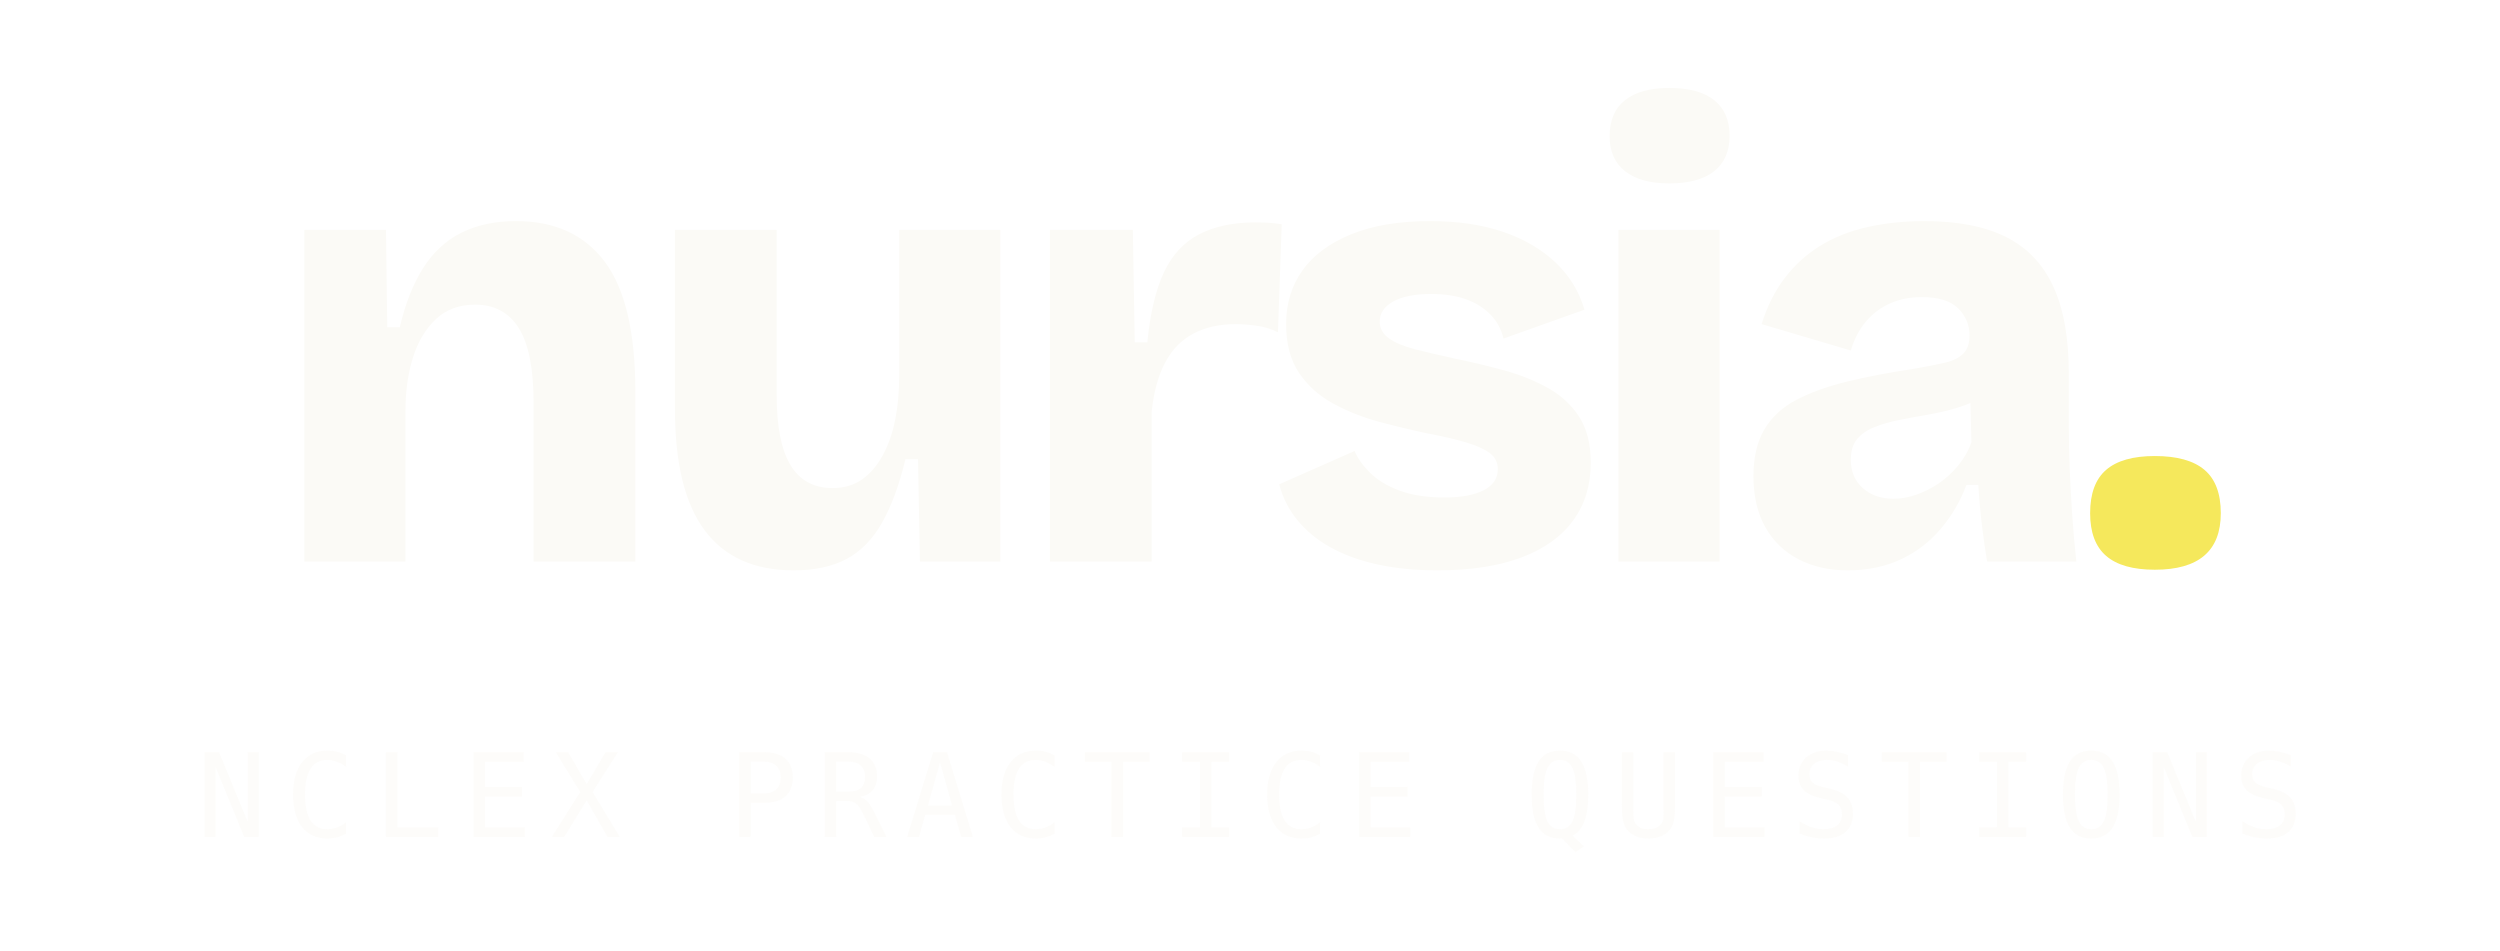
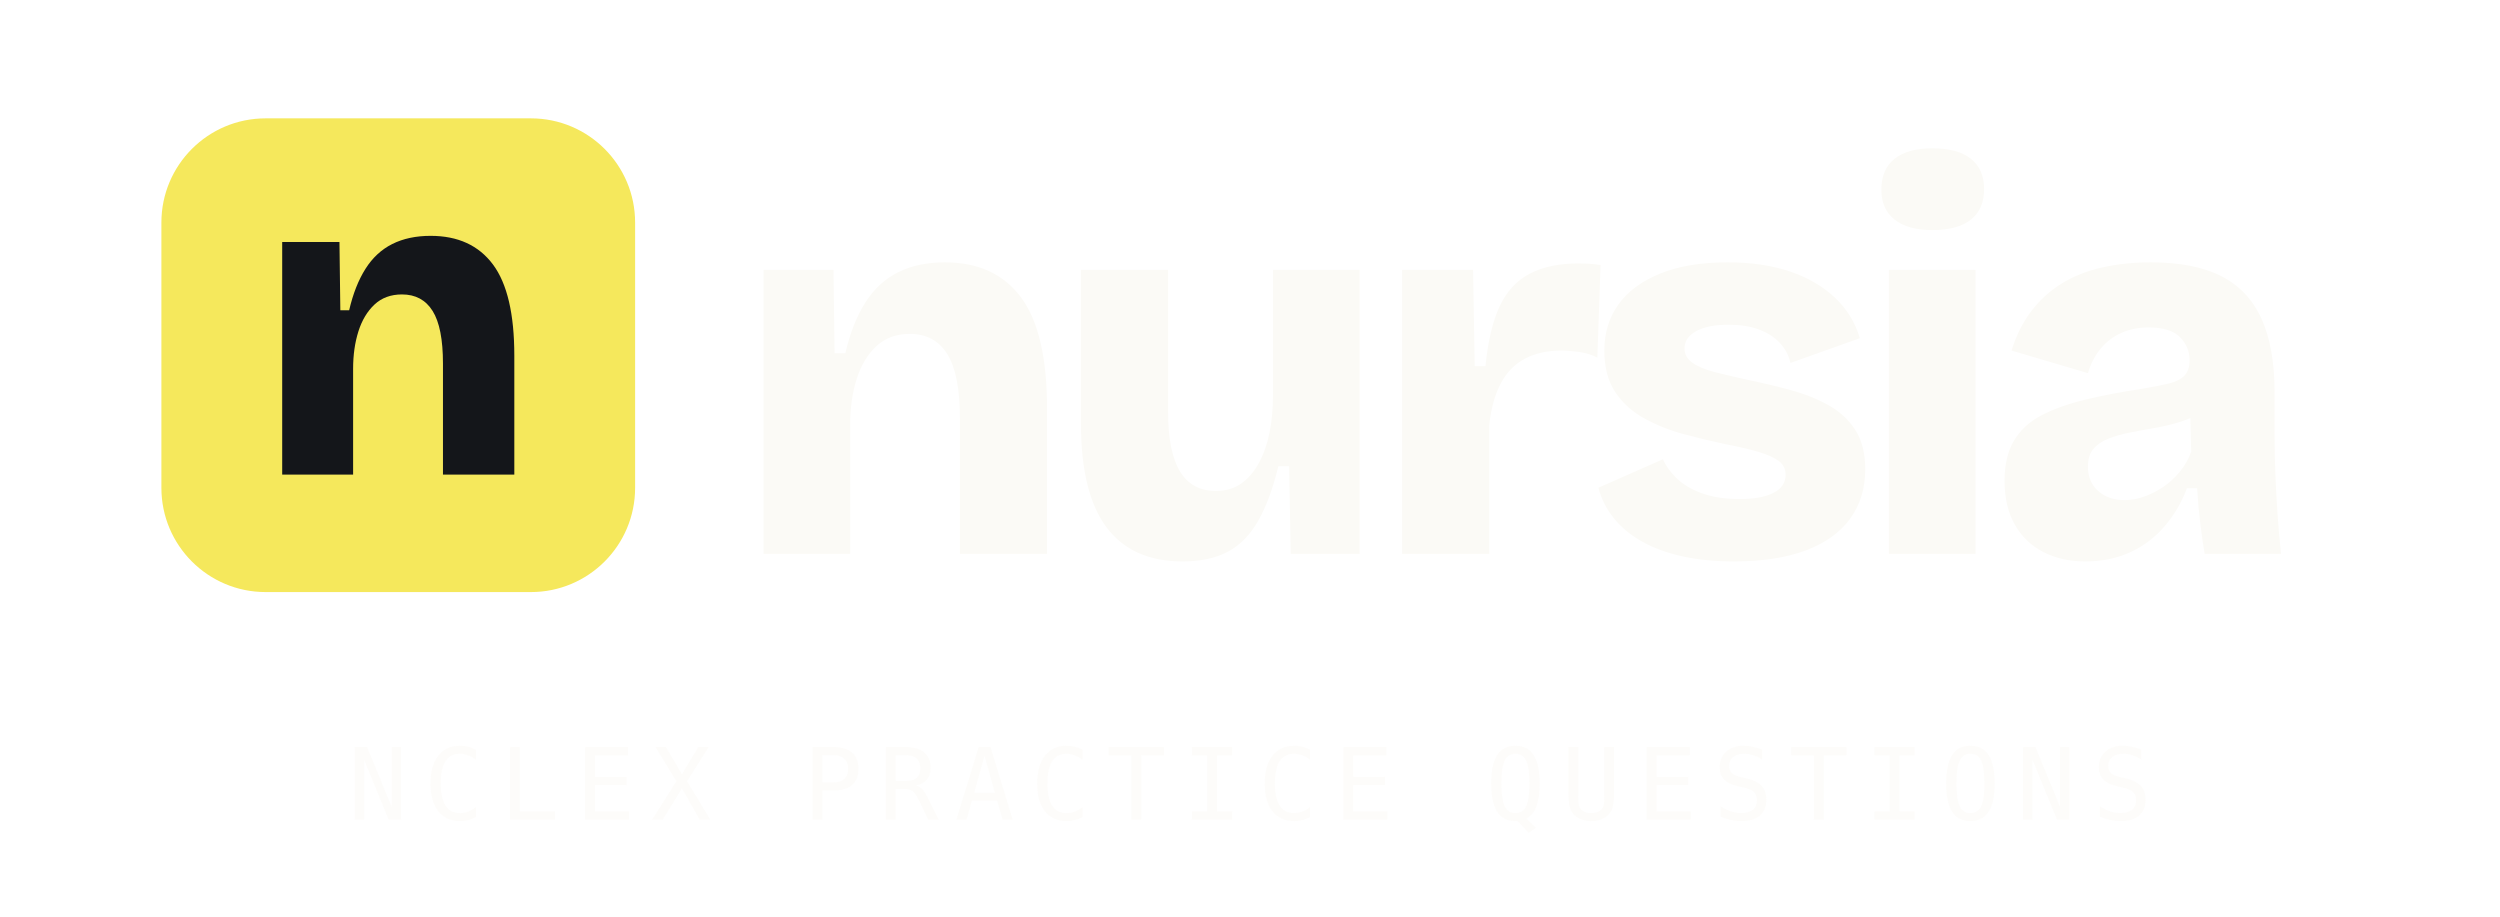
- <svg xmlns="http://www.w3.org/2000/svg" viewBox="0 0 398 151.3" width="398" height="151.3" role="img" aria-label="Nursia — NCLEX practice questions">
-   <g transform="translate(42.25 89.4)">
-     <path d="M22.3 0L6.2 0L6.2 -31.8L6.2 -52.8L19.2 -52.8L19.4 -37.3L21.4 -37.3Q22.7 -42.9 25.1 -46.7Q27.5 -50.5 31.2 -52.35Q34.9 -54.2 39.9 -54.2L39.9 -54.2Q49.2 -54.2 54.05 -47.7Q58.9 -41.2 58.9 -27L58.9 -27L58.9 0L42.7 0L42.7 -25.2Q42.7 -33.4 40.35 -37.15Q38 -40.9 33.4 -40.9L33.4 -40.9Q29.6 -40.9 27.15 -38.6Q24.7 -36.3 23.5 -32.5Q22.3 -28.7 22.3 -24L22.3 -24L22.3 0" fill="#FBFAF6" />
-     <path d="M84.1 1.4L84.1 1.4Q74.7 1.4 69.95 -4.95Q65.2 -11.3 65.2 -24.3L65.2 -24.3L65.2 -52.8L81.4 -52.8L81.4 -26.4Q81.4 -19 83.6 -15.35Q85.8 -11.7 90.3 -11.7L90.3 -11.7Q93 -11.7 94.95 -13.05Q96.9 -14.4 98.25 -16.85Q99.6 -19.3 100.25 -22.5Q100.9 -25.7 100.9 -29.5L100.9 -29.5L100.9 -52.8L117 -52.8L117 -21.4L117 0L104.2 0L103.9 -16.3L101.9 -16.3Q100.4 -10.1 98.15 -6.15Q95.9 -2.2 92.5 -0.4Q89.1 1.4 84.1 1.4" fill="#FBFAF6" />
-     <path d="M141.1 0L124.9 0L124.9 -24.5L124.9 -52.8L138.1 -52.8L138.4 -34.9L140.4 -34.9Q141.1 -41.9 143.05 -46.05Q145 -50.2 148.65 -52.1Q152.3 -54 157.7 -54L157.7 -54Q158.5 -54 159.5 -53.95Q160.5 -53.9 161.8 -53.7L161.8 -53.7L161.2 -36.5Q159.6 -37.3 157.75 -37.55Q155.9 -37.8 154.5 -37.8L154.5 -37.8Q150.6 -37.8 147.75 -36.3Q144.9 -34.8 143.25 -31.7Q141.6 -28.6 141.1 -23.9L141.1 -23.9L141.1 0" fill="#FBFAF6" />
-     <path d="M186.6 1.4L186.6 1.4Q181.3 1.4 177 0.45Q172.7 -0.5 169.5 -2.3Q166.3 -4.1 164.25 -6.65Q162.2 -9.2 161.4 -12.3L161.4 -12.3L173.4 -17.6Q174.1 -15.9 175.85 -14.15Q177.6 -12.4 180.55 -11.3Q183.5 -10.2 187.7 -10.2L187.7 -10.2Q191.7 -10.2 193.95 -11.35Q196.2 -12.5 196.2 -14.7L196.2 -14.7Q196.2 -16.3 194.95 -17.25Q193.7 -18.2 191.2 -18.95Q188.7 -19.7 185 -20.4L185 -20.4Q181.2 -21.2 177.3 -22.25Q173.4 -23.3 170 -25.15Q166.6 -27 164.55 -30.05Q162.5 -33.1 162.5 -37.8L162.5 -37.8Q162.5 -42.7 165.1 -46.35Q167.7 -50 172.85 -52.1Q178 -54.2 185.4 -54.2L185.4 -54.2Q192 -54.2 197 -52.5Q202 -50.8 205.35 -47.65Q208.7 -44.5 210 -40.1L210 -40.1L197.1 -35.5Q196.6 -37.7 195.05 -39.3Q193.5 -40.9 191.15 -41.75Q188.8 -42.6 185.6 -42.6L185.6 -42.6Q181.7 -42.6 179.55 -41.4Q177.4 -40.2 177.4 -38.2L177.4 -38.2Q177.4 -36.6 178.85 -35.55Q180.3 -34.5 183 -33.8Q185.7 -33.1 189.4 -32.3L189.4 -32.3Q193.3 -31.5 197.15 -30.45Q201 -29.4 204.15 -27.65Q207.3 -25.9 209.15 -23.05Q211 -20.2 211 -15.7L211 -15.7Q211 -10.4 208.2 -6.55Q205.4 -2.7 199.95 -0.65Q194.5 1.4 186.6 1.4" fill="#FBFAF6" />
-     <path d="M231.5 0L215.4 0L215.4 -52.8L231.5 -52.8L231.5 0M223.5 -60.2L223.5 -60.2Q218.9 -60.2 216.45 -62.15Q214 -64.1 214 -67.7L214 -67.7Q214 -71.5 216.45 -73.45Q218.9 -75.4 223.5 -75.4L223.5 -75.4Q228.2 -75.4 230.65 -73.45Q233.1 -71.5 233.1 -67.8L233.1 -67.8Q233.1 -64.1 230.65 -62.15Q228.2 -60.2 223.5 -60.2" fill="#FBFAF6" />
-     <path d="M251.9 1.4L251.9 1.4Q247.5 1.4 244.1 -0.35Q240.7 -2.1 238.8 -5.45Q236.9 -8.8 236.9 -13.6L236.9 -13.6Q236.9 -18.1 238.65 -21.05Q240.4 -24 243.75 -25.75Q247.1 -27.5 251.8 -28.65Q256.5 -29.8 262.5 -30.7L262.5 -30.7Q265.4 -31.2 267.35 -31.65Q269.3 -32.1 270.3 -33.1Q271.3 -34.1 271.3 -36L271.3 -36Q271.3 -38.5 269.5 -40.3Q267.7 -42.1 263.7 -42.1L263.7 -42.1Q260.9 -42.1 258.65 -41.1Q256.4 -40.1 254.8 -38.2Q253.2 -36.3 252.4 -33.6L252.4 -33.6L238.2 -37.8Q239.5 -42 241.85 -45.1Q244.2 -48.2 247.5 -50.25Q250.8 -52.3 255.05 -53.25Q259.3 -54.2 264.1 -54.2L264.1 -54.2Q272.1 -54.2 277.15 -51.65Q282.2 -49.1 284.65 -43.75Q287.1 -38.4 287.1 -30L287.1 -30L287.1 -21.9Q287.1 -18.3 287.25 -14.65Q287.4 -11 287.65 -7.35Q287.9 -3.7 288.3 0L288.3 0L274.1 0Q273.7 -2.3 273.3 -5.55Q272.9 -8.8 272.7 -12.2L272.7 -12.2L270.8 -12.2Q269.4 -8.4 266.75 -5.25Q264.1 -2.1 260.35 -0.35Q256.6 1.4 251.9 1.4M259.2 -10L259.2 -10Q261 -10 262.85 -10.65Q264.7 -11.3 266.4 -12.45Q268.1 -13.6 269.5 -15.3Q270.9 -17 271.6 -19L271.6 -19L271.4 -26.9L273.6 -26.4Q271.7 -25.2 269.4 -24.5Q267.1 -23.8 264.75 -23.4Q262.4 -23 260.15 -22.55Q257.9 -22.1 256.15 -21.4Q254.4 -20.7 253.4 -19.5Q252.4 -18.3 252.4 -16.2L252.4 -16.2Q252.4 -13.4 254.3 -11.7Q256.2 -10 259.2 -10" fill="#FBFAF6" />
-     <path d="M300.8 1.3L300.8 1.3Q295.6 1.3 293.05 -0.9Q290.5 -3.1 290.5 -7.7L290.5 -7.7Q290.5 -12.4 293.05 -14.6Q295.6 -16.8 300.8 -16.8L300.8 -16.8Q306.1 -16.8 308.7 -14.6Q311.3 -12.4 311.3 -7.7L311.3 -7.7Q311.3 1.3 300.8 1.3" fill="#F5E85C" />
+ <svg xmlns="http://www.w3.org/2000/svg" viewBox="0 0 464.751 170.44" width="464.751" height="170.44" role="img" aria-label="Nursia — NCLEX practice questions">
+   <g transform="translate(14 14)">
+     <g transform="translate(16.004 8.002) scale(0.172)">
+       <path d="M112.64 0H399.36A112.64 112.64 0 0 1 512 112.64V399.36A112.64 112.64 0 0 1 399.36 512H112.64A112.64 112.64 0 0 1 0 399.36V112.64A112.64 112.64 0 0 1 112.64 0Z" fill="#F5E85C" />
+       <g transform="translate(101.045 385.01)" fill="#14161A">
+         <path d="M106.16 0L29.515 0L29.515 -151.385L29.515 -251.356L91.402 -251.356L92.354 -177.568L101.875 -177.568Q108.064 -204.227 119.489 -222.317Q130.915 -240.407 148.529 -249.214Q166.143 -258.021 189.945 -258.021L189.945 -258.021Q234.218 -258.021 257.307 -227.077Q280.395 -196.134 280.395 -128.534L280.395 -128.534L280.395 0L203.275 0L203.275 -119.965Q203.275 -159.002 192.087 -176.854Q180.9 -194.706 159.002 -194.706L159.002 -194.706Q140.912 -194.706 129.248 -183.757Q117.585 -172.807 111.872 -154.717Q106.16 -136.627 106.16 -114.253L106.16 -114.253L106.16 0" />
+       </g>
+     </g>
+     <g transform="translate(121.747 88.97)" fill="#FBFAF6">
+       <path d="M22.3 0L6.2 0L6.2 -31.8L6.2 -52.8L19.2 -52.8L19.4 -37.3L21.4 -37.3Q22.7 -42.9 25.1 -46.7Q27.5 -50.5 31.2 -52.35Q34.9 -54.2 39.9 -54.2L39.9 -54.2Q49.2 -54.2 54.05 -47.7Q58.9 -41.2 58.9 -27L58.9 -27L58.9 0L42.7 0L42.7 -25.2Q42.7 -33.4 40.35 -37.15Q38 -40.9 33.4 -40.9L33.4 -40.9Q29.6 -40.9 27.15 -38.6Q24.7 -36.3 23.5 -32.5Q22.3 -28.7 22.3 -24L22.3 -24L22.3 0" />
+       <path d="M84.1 1.4L84.1 1.4Q74.7 1.4 69.95 -4.95Q65.2 -11.3 65.2 -24.3L65.2 -24.3L65.2 -52.8L81.4 -52.8L81.4 -26.4Q81.4 -19 83.6 -15.35Q85.8 -11.7 90.3 -11.7L90.3 -11.7Q93 -11.7 94.95 -13.05Q96.9 -14.4 98.25 -16.85Q99.6 -19.3 100.25 -22.5Q100.9 -25.7 100.9 -29.5L100.9 -29.5L100.9 -52.8L117 -52.8L117 -21.4L117 0L104.2 0L103.9 -16.3L101.9 -16.3Q100.4 -10.1 98.15 -6.15Q95.9 -2.2 92.5 -0.4Q89.1 1.4 84.1 1.4" />
+       <path d="M141.1 0L124.9 0L124.9 -24.5L124.9 -52.8L138.1 -52.8L138.4 -34.9L140.4 -34.9Q141.1 -41.9 143.05 -46.05Q145 -50.2 148.65 -52.1Q152.3 -54 157.7 -54L157.7 -54Q158.5 -54 159.5 -53.95Q160.5 -53.9 161.8 -53.7L161.8 -53.7L161.2 -36.5Q159.6 -37.3 157.75 -37.55Q155.9 -37.8 154.5 -37.8L154.5 -37.8Q150.6 -37.8 147.75 -36.3Q144.9 -34.8 143.25 -31.7Q141.6 -28.6 141.1 -23.9L141.1 -23.9L141.1 0" />
+       <path d="M186.6 1.4L186.6 1.4Q181.3 1.4 177 0.45Q172.7 -0.5 169.5 -2.3Q166.3 -4.1 164.25 -6.65Q162.2 -9.2 161.4 -12.3L161.4 -12.3L173.4 -17.6Q174.1 -15.9 175.85 -14.15Q177.6 -12.4 180.55 -11.3Q183.5 -10.2 187.7 -10.2L187.7 -10.2Q191.7 -10.2 193.95 -11.35Q196.2 -12.5 196.2 -14.7L196.2 -14.7Q196.2 -16.3 194.95 -17.25Q193.7 -18.2 191.2 -18.95Q188.7 -19.7 185 -20.4L185 -20.4Q181.2 -21.2 177.3 -22.25Q173.4 -23.3 170 -25.15Q166.6 -27 164.55 -30.05Q162.5 -33.1 162.5 -37.8L162.5 -37.8Q162.5 -42.7 165.1 -46.35Q167.7 -50 172.85 -52.1Q178 -54.2 185.4 -54.2L185.4 -54.2Q192 -54.2 197 -52.5Q202 -50.8 205.35 -47.65Q208.7 -44.5 210 -40.1L210 -40.1L197.1 -35.5Q196.6 -37.7 195.05 -39.3Q193.5 -40.9 191.15 -41.75Q188.8 -42.6 185.6 -42.6L185.6 -42.6Q181.7 -42.6 179.55 -41.4Q177.4 -40.2 177.4 -38.2L177.4 -38.2Q177.4 -36.6 178.85 -35.55Q180.3 -34.5 183 -33.8Q185.7 -33.1 189.4 -32.3L189.4 -32.3Q193.3 -31.5 197.15 -30.45Q201 -29.4 204.15 -27.65Q207.3 -25.9 209.15 -23.05Q211 -20.2 211 -15.7L211 -15.7Q211 -10.4 208.2 -6.55Q205.4 -2.7 199.95 -0.65Q194.5 1.4 186.6 1.4" />
+       <path d="M231.5 0L215.4 0L215.4 -52.8L231.5 -52.8L231.5 0M223.5 -60.2L223.5 -60.2Q218.9 -60.2 216.45 -62.15Q214 -64.1 214 -67.7L214 -67.7Q214 -71.5 216.45 -73.45Q218.9 -75.4 223.5 -75.4L223.5 -75.4Q228.2 -75.4 230.65 -73.45Q233.1 -71.5 233.1 -67.8L233.1 -67.8Q233.1 -64.1 230.65 -62.15Q228.2 -60.2 223.5 -60.2" />
+       <path d="M251.9 1.4L251.9 1.4Q247.5 1.4 244.1 -0.35Q240.7 -2.1 238.8 -5.45Q236.9 -8.8 236.9 -13.6L236.9 -13.6Q236.9 -18.1 238.65 -21.05Q240.4 -24 243.75 -25.75Q247.1 -27.5 251.8 -28.65Q256.5 -29.8 262.5 -30.7L262.5 -30.7Q265.4 -31.2 267.35 -31.65Q269.3 -32.1 270.3 -33.1Q271.3 -34.1 271.3 -36L271.3 -36Q271.3 -38.5 269.5 -40.3Q267.7 -42.1 263.7 -42.1L263.7 -42.1Q260.9 -42.1 258.65 -41.1Q256.4 -40.1 254.8 -38.2Q253.2 -36.3 252.4 -33.6L252.4 -33.6L238.2 -37.8Q239.5 -42 241.85 -45.1Q244.2 -48.2 247.5 -50.25Q250.8 -52.3 255.05 -53.25Q259.3 -54.2 264.1 -54.2L264.1 -54.2Q272.1 -54.2 277.15 -51.65Q282.2 -49.1 284.65 -43.75Q287.1 -38.4 287.1 -30L287.1 -30L287.1 -21.9Q287.1 -18.3 287.25 -14.65Q287.4 -11 287.65 -7.35Q287.9 -3.7 288.3 0L288.3 0L274.1 0Q273.7 -2.3 273.3 -5.55Q272.9 -8.8 272.7 -12.2L272.7 -12.2L270.8 -12.2Q269.4 -8.4 266.75 -5.25Q264.1 -2.1 260.35 -0.35Q256.6 1.4 251.9 1.4M259.2 -10L259.2 -10Q261 -10 262.85 -10.65Q264.7 -11.3 266.4 -12.45Q268.1 -13.6 269.5 -15.3Q270.9 -17 271.6 -19L271.6 -19L271.4 -26.9L273.6 -26.4Q271.7 -25.2 269.4 -24.5Q267.1 -23.8 264.75 -23.4Q262.4 -23 260.15 -22.55Q257.9 -22.1 256.15 -21.4Q254.4 -20.7 253.4 -19.5Q252.4 -18.3 252.4 -16.2L252.4 -16.2Q252.4 -13.4 254.3 -11.7Q256.2 -10 259.2 -10" />
+     </g>
  </g>
-   <text x="199" y="133.23" font-family="ui-monospace, 'IBM Plex Mono', Menlo, monospace" font-size="18.5" letter-spacing="2.96" fill="#FBFAF6" fill-opacity="0.6" text-anchor="middle">NCLEX PRACTICE QUESTIONS</text>
+   <text x="232.376" y="152.37" font-family="ui-monospace, 'IBM Plex Mono', Menlo, monospace" font-size="18.5" letter-spacing="2.96" fill="#FBFAF6" fill-opacity="0.6" text-anchor="middle">NCLEX PRACTICE QUESTIONS</text>
</svg>
